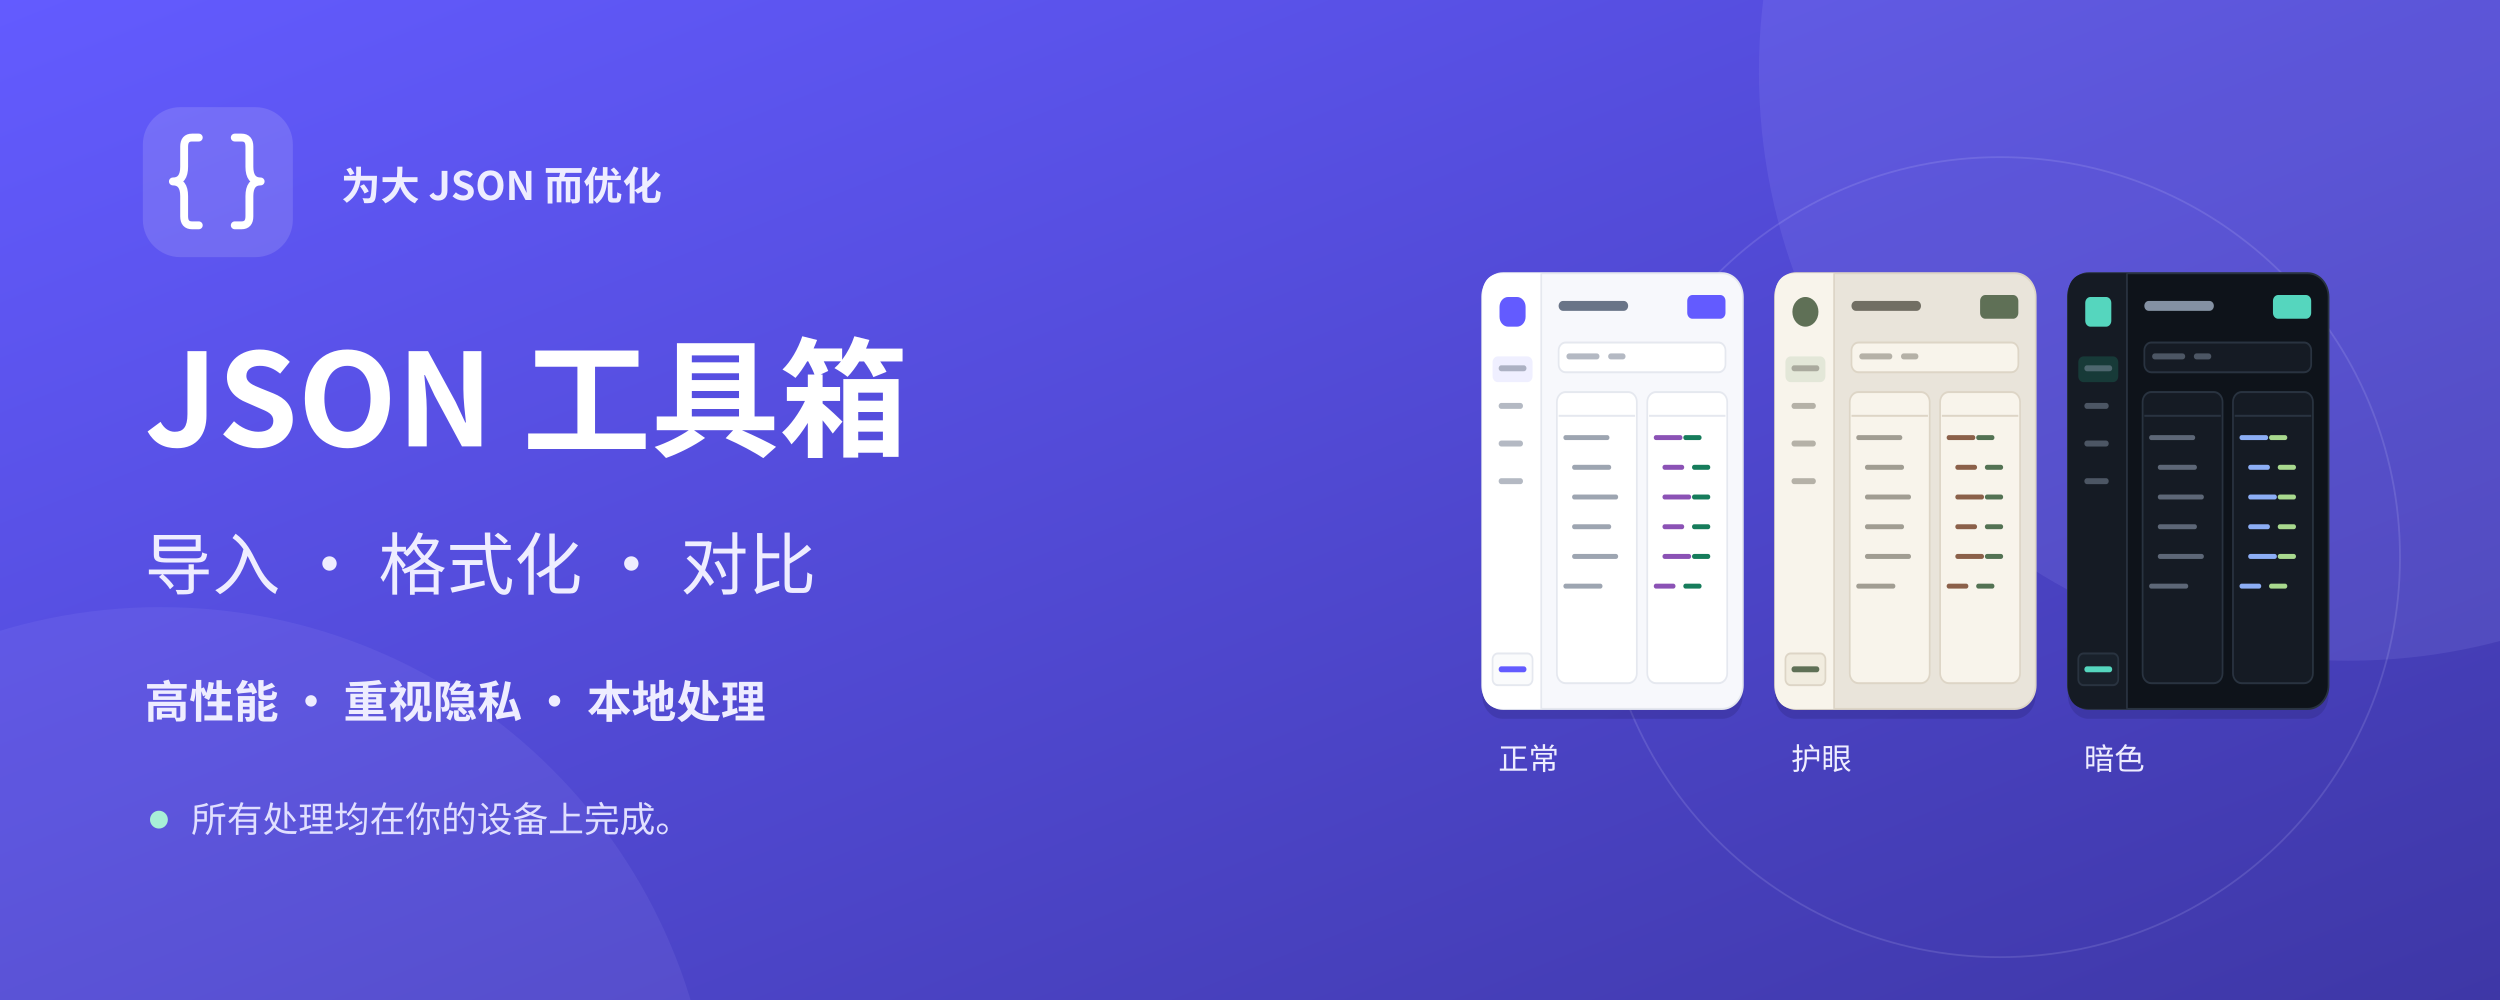
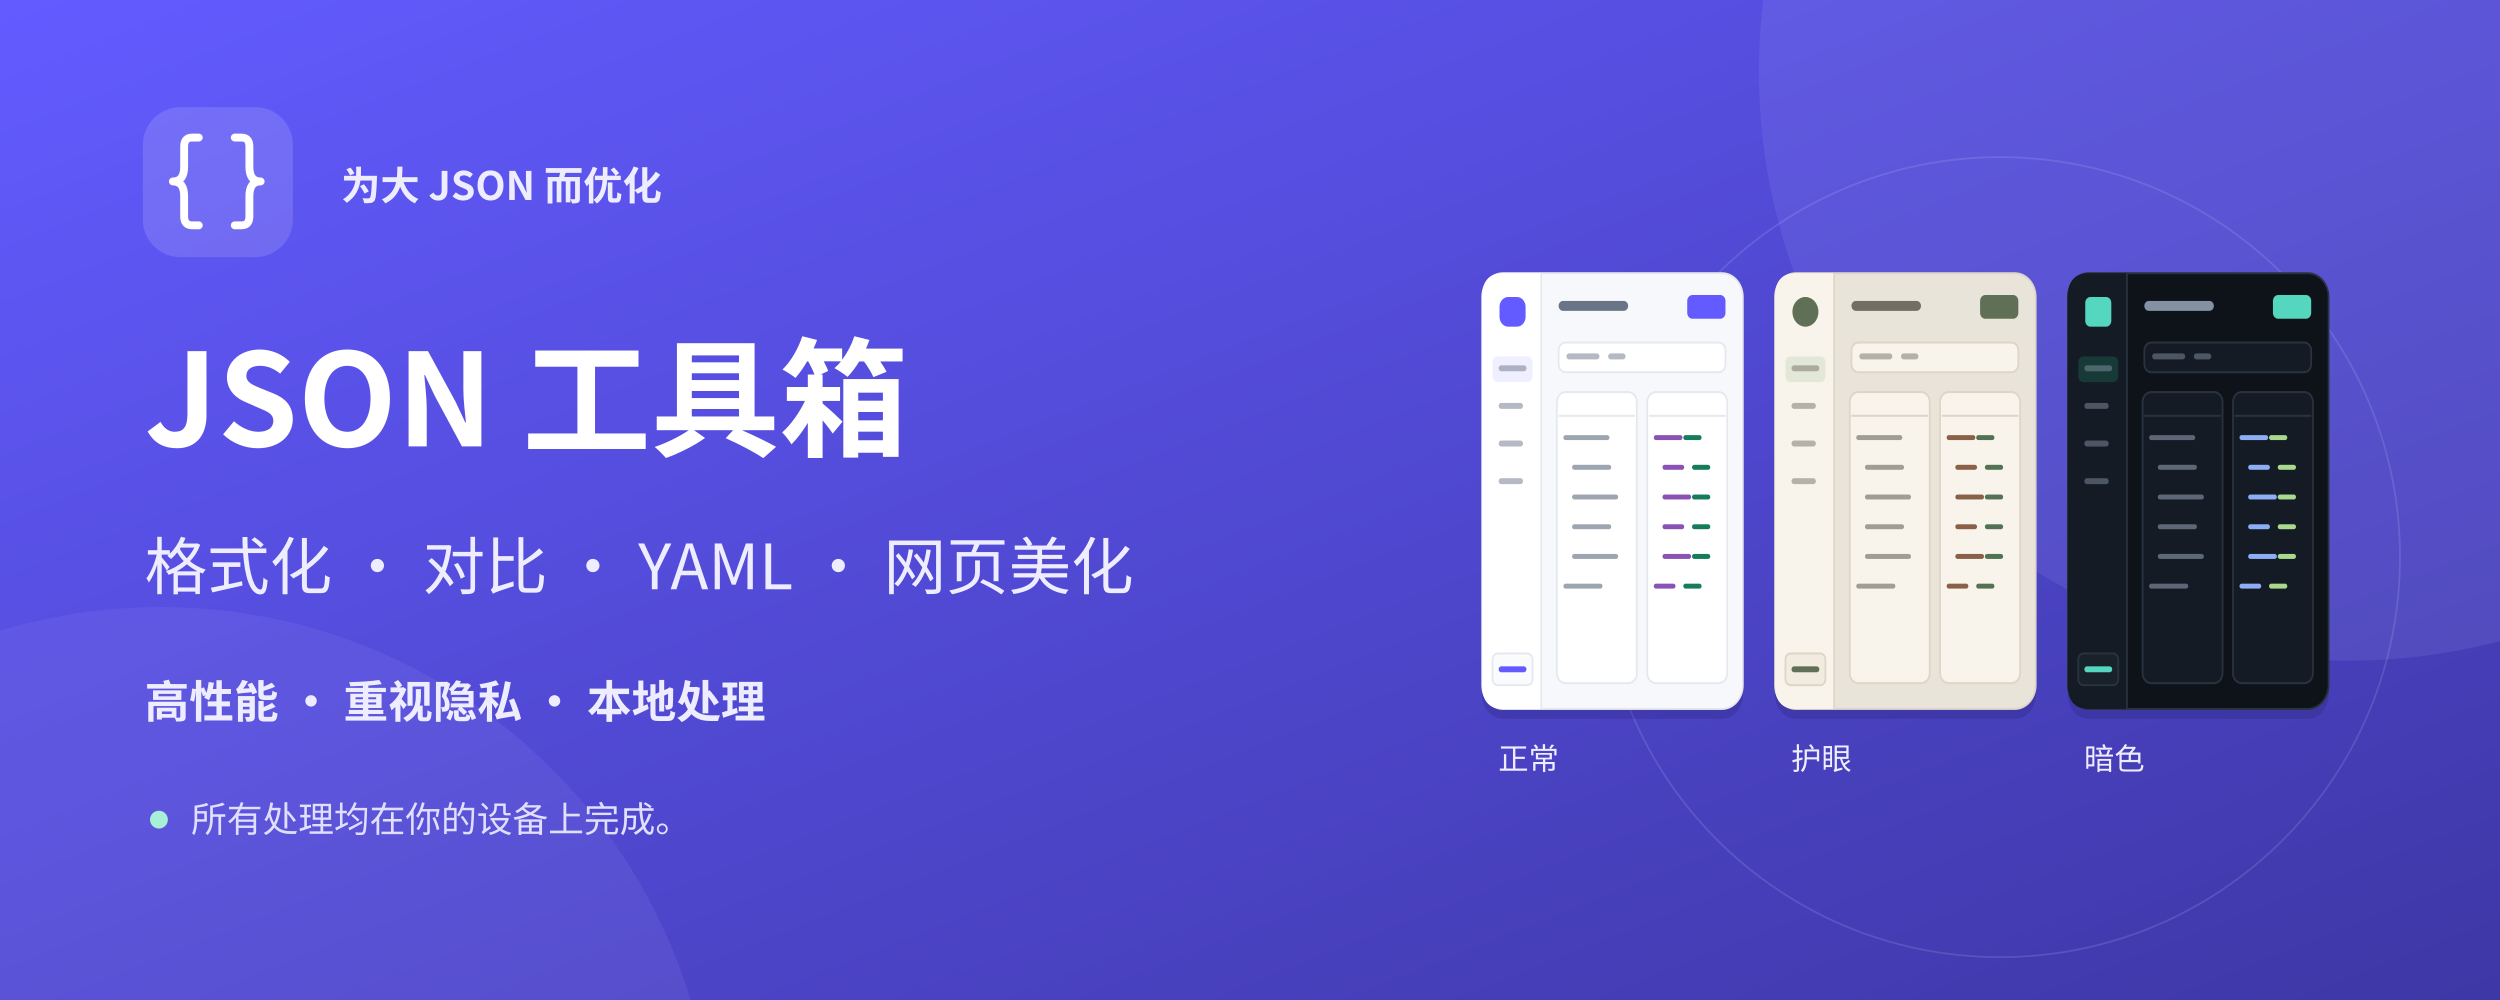
<svg xmlns="http://www.w3.org/2000/svg" width="1400" height="560" viewBox="0 0 1400 560" lang="zh-CN">
  <defs>
    <linearGradient id="bg" x2="1" y2="1">
      <stop stop-color="#635bff" />
      <stop offset="1" stop-color="#3e37a6" />
    </linearGradient>
  </defs>
  <rect width="1400" height="560" fill="url(#bg)" />
  <circle cx="1315" cy="40" r="330" fill="#b6b2ff" opacity=".12" />
  <circle cx="90" cy="650" r="310" fill="#b6b2ff" opacity=".1" />
  <circle cx="1120" cy="312" r="224" fill="none" stroke="#d8d6ff" stroke-width="1" opacity=".15" />
  <rect x="80" y="60" width="84" height="84" rx="21" fill="#fff" opacity=".13" />
  <g transform="translate(88 72) scale(.63)" fill="none" stroke="#fff" stroke-width="7" stroke-linecap="round" stroke-linejoin="round">
    <path d="M37 8h-6q-7 0-7 8v18q0 13-10 13 10 0 10 13v18q0 8 7 8h6" />
    <path d="M69 8h6q7 0 7 8v18q0 13 10 13-10 0-10 13v18q0 8-7 8h-6" />
  </g>
  <text x="191" y="112" fill="#eeedff" font-family="Noto Sans CJK SC, Microsoft YaHei, sans-serif" font-size="22" font-weight="700" direction="ltr" unicode-bidi="isolate" text-anchor="start" data-max-width="588" data-min-x="190" data-max-x="780">为大 JSON 而优化</text>
  <text x="81" y="250" fill="#fff" font-family="Noto Sans CJK SC, Microsoft YaHei, sans-serif" font-size="72" font-weight="700" direction="ltr" unicode-bidi="isolate" text-anchor="start" data-max-width="698" data-min-x="80" data-max-x="780">JSON 工具箱</text>
-   <text x="81" y="330" fill="#eeedff" font-family="Noto Sans CJK SC, Microsoft YaHei, sans-serif" font-size="38" font-weight="400" direction="ltr" unicode-bidi="isolate" text-anchor="start" data-max-width="698" data-min-x="80" data-max-x="780">导入 · 格式化 · 对比</text>
+   <text x="81" y="330" fill="#eeedff" font-family="Noto Sans CJK SC, Microsoft YaHei, sans-serif" font-size="35" font-weight="400" direction="ltr" unicode-bidi="isolate" text-anchor="start" data-max-width="698" data-min-x="80" data-max-x="780">格式化 · 对比 · YAML · 网页美化</text>
  <text x="81" y="402" fill="#eeedff" font-family="Noto Sans CJK SC, Microsoft YaHei, sans-serif" font-size="25" font-weight="600" direction="ltr" unicode-bidi="isolate" text-anchor="start" data-max-width="698" data-min-x="80" data-max-x="780">高性能 · 重视隐私 · 本地处理</text>
  <circle cx="89" cy="459" r="5" fill="#a8efd7" />
  <text x="107" y="466" fill="#e0dfff" font-family="Noto Sans CJK SC, Microsoft YaHei, sans-serif" font-size="20" font-weight="400" direction="ltr" unicode-bidi="isolate" text-anchor="start" data-max-width="672" data-min-x="106" data-max-x="780">所有处理均在你的设备上完成。</text>
  <g transform="translate(830 153) scale(0.9733333 1.109091)">
    <g>
      <rect x="0" y="5" width="150" height="220" rx="12" fill="#17134c" opacity=".18" />
      <rect width="150" height="220" rx="12" fill="#f7f8fc" stroke="#e5e8ef" />
      <path d="M12 0h22v220H12q-12 0-12-12V12Q0 0 12 0Z" fill="#ffffff" />
      <path d="M34 0v220" stroke="#e5e8ef" />
      <rect x="10" y="12" width="15" height="15" rx="5" fill="#635bff" />
      <rect x="6" y="42" width="23" height="13" rx="3" fill="#efefff" />
      <g stroke="#697487" stroke-width="3" stroke-linecap="round" opacity=".5">
        <path d="M11 48h13M11 67h11M11 86h11M11 105h11" />
      </g>
      <rect x="44" y="14" width="40" height="5" rx="2.5" fill="#697487" />
      <rect x="118" y="11" width="22" height="12" rx="3" fill="#635bff" />
      <rect x="44" y="35" width="96" height="15" rx="4" fill="#ffffff" stroke="#e5e8ef" />
      <path d="M50 42h16m8 0h7" stroke="#697487" stroke-width="3" stroke-linecap="round" opacity=".5" />
      <rect x="43" y="60" width="46" height="147" rx="5" fill="#ffffff" stroke="#e5e8ef" />
      <rect x="95" y="60" width="46" height="147" rx="5" fill="#ffffff" stroke="#e5e8ef" />
      <path d="M44 72h44M96 72h44" stroke="#e5e8ef" />
      <g stroke-width="2.5" stroke-linecap="round">
        <path d="M48 83h24" stroke="#697487" opacity=".65" />
        <path d="M100 83h14" stroke="#8b52b5" />
        <path d="M117 83h8" stroke="#167c5b" />
        <path d="M53 98h20" stroke="#697487" opacity=".65" />
        <path d="M105 98h10" stroke="#8b52b5" />
        <path d="M122 98h8" stroke="#167c5b" />
        <path d="M53 113h24" stroke="#697487" opacity=".65" />
        <path d="M105 113h14" stroke="#8b52b5" />
        <path d="M122 113h8" stroke="#167c5b" />
        <path d="M53 128h20" stroke="#697487" opacity=".65" />
        <path d="M105 128h10" stroke="#8b52b5" />
        <path d="M122 128h8" stroke="#167c5b" />
        <path d="M53 143h24" stroke="#697487" opacity=".65" />
        <path d="M105 143h14" stroke="#8b52b5" />
        <path d="M122 143h8" stroke="#167c5b" />
        <path d="M48 158h20" stroke="#697487" opacity=".65" />
        <path d="M100 158h10" stroke="#8b52b5" />
        <path d="M117 158h8" stroke="#167c5b" />
      </g>
      <rect x="6" y="192" width="23" height="16" rx="3" fill="#fafbfc" stroke="#e5e8ef" />
      <path d="M11 200h13" stroke="#635bff" stroke-width="3" stroke-linecap="round" />
    </g>
  </g>
  <text x="839" y="431" fill="#eeedff" font-family="Noto Sans CJK SC, Microsoft YaHei, sans-serif" font-size="17" font-weight="500" direction="ltr" unicode-bidi="isolate" text-anchor="start" data-max-width="128" data-min-x="838" data-max-x="968">正常</text>
  <g transform="translate(994 153) scale(0.9733333 1.109091)">
    <g>
      <rect x="0" y="5" width="150" height="220" rx="12" fill="#17134c" opacity=".18" />
      <rect width="150" height="220" rx="12" fill="#e9e4da" stroke="#ddd5c6" />
      <path d="M12 0h22v220H12q-12 0-12-12V12Q0 0 12 0Z" fill="#f8f4eb" />
      <path d="M34 0v220" stroke="#ddd5c6" />
      <rect x="10" y="12" width="15" height="15" rx="8" fill="#5f7056" />
      <rect x="6" y="42" width="23" height="13" rx="3" fill="#e3e7d8" />
      <g stroke="#716e63" stroke-width="3" stroke-linecap="round" opacity=".5">
        <path d="M11 48h13M11 67h11M11 86h11M11 105h11" />
      </g>
      <rect x="44" y="14" width="40" height="5" rx="2.5" fill="#716e63" />
      <rect x="118" y="11" width="22" height="12" rx="3" fill="#5f7056" />
      <rect x="44" y="35" width="96" height="15" rx="4" fill="#f8f4eb" stroke="#ddd5c6" />
      <path d="M50 42h16m8 0h7" stroke="#716e63" stroke-width="3" stroke-linecap="round" opacity=".5" />
      <rect x="43" y="60" width="46" height="147" rx="5" fill="#f8f4eb" stroke="#ddd5c6" />
      <rect x="95" y="60" width="46" height="147" rx="5" fill="#f8f4eb" stroke="#ddd5c6" />
      <path d="M44 72h44M96 72h44" stroke="#ddd5c6" />
      <g stroke-width="2.5" stroke-linecap="round">
        <path d="M48 83h24" stroke="#716e63" opacity=".65" />
        <path d="M100 83h14" stroke="#8b6049" />
        <path d="M117 83h8" stroke="#537253" />
        <path d="M53 98h20" stroke="#716e63" opacity=".65" />
        <path d="M105 98h10" stroke="#8b6049" />
        <path d="M122 98h8" stroke="#537253" />
        <path d="M53 113h24" stroke="#716e63" opacity=".65" />
        <path d="M105 113h14" stroke="#8b6049" />
        <path d="M122 113h8" stroke="#537253" />
        <path d="M53 128h20" stroke="#716e63" opacity=".65" />
        <path d="M105 128h10" stroke="#8b6049" />
        <path d="M122 128h8" stroke="#537253" />
        <path d="M53 143h24" stroke="#716e63" opacity=".65" />
        <path d="M105 143h14" stroke="#8b6049" />
        <path d="M122 143h8" stroke="#537253" />
        <path d="M48 158h20" stroke="#716e63" opacity=".65" />
        <path d="M100 158h10" stroke="#8b6049" />
        <path d="M117 158h8" stroke="#537253" />
      </g>
      <rect x="6" y="192" width="23" height="16" rx="3" fill="#f1ecdf" stroke="#ddd5c6" />
      <path d="M11 200h13" stroke="#5f7056" stroke-width="3" stroke-linecap="round" />
    </g>
  </g>
  <text x="1003" y="431" fill="#eeedff" font-family="Noto Sans CJK SC, Microsoft YaHei, sans-serif" font-size="17" font-weight="500" direction="ltr" unicode-bidi="isolate" text-anchor="start" data-max-width="128" data-min-x="1002" data-max-x="1132">护眼</text>
  <g transform="translate(1158 153) scale(0.9733333 1.109091)">
    <g>
      <rect x="0" y="5" width="150" height="220" rx="12" fill="#17134c" opacity=".18" />
      <rect width="150" height="220" rx="12" fill="#0e131a" stroke="#293340" />
      <path d="M12 0h22v220H12q-12 0-12-12V12Q0 0 12 0Z" fill="#151b24" />
      <path d="M34 0v220" stroke="#293340" />
      <rect x="10" y="12" width="15" height="15" rx="3" fill="#55d6be" />
      <rect x="6" y="42" width="23" height="13" rx="3" fill="#173a38" />
      <g stroke="#8491a3" stroke-width="3" stroke-linecap="round" opacity=".5">
        <path d="M11 48h13M11 67h11M11 86h11M11 105h11" />
      </g>
      <rect x="44" y="14" width="40" height="5" rx="2.5" fill="#8491a3" />
      <rect x="118" y="11" width="22" height="12" rx="3" fill="#55d6be" />
      <rect x="44" y="35" width="96" height="15" rx="4" fill="#151b24" stroke="#293340" />
      <path d="M50 42h16m8 0h7" stroke="#8491a3" stroke-width="3" stroke-linecap="round" opacity=".5" />
      <rect x="43" y="60" width="46" height="147" rx="5" fill="#151b24" stroke="#293340" />
      <rect x="95" y="60" width="46" height="147" rx="5" fill="#151b24" stroke="#293340" />
      <path d="M44 72h44M96 72h44" stroke="#293340" />
      <g stroke-width="2.5" stroke-linecap="round">
        <path d="M48 83h24" stroke="#8491a3" opacity=".65" />
        <path d="M100 83h14" stroke="#8caef5" />
        <path d="M117 83h8" stroke="#a8d98e" />
        <path d="M53 98h20" stroke="#8491a3" opacity=".65" />
        <path d="M105 98h10" stroke="#8caef5" />
        <path d="M122 98h8" stroke="#a8d98e" />
        <path d="M53 113h24" stroke="#8491a3" opacity=".65" />
        <path d="M105 113h14" stroke="#8caef5" />
        <path d="M122 113h8" stroke="#a8d98e" />
        <path d="M53 128h20" stroke="#8491a3" opacity=".65" />
        <path d="M105 128h10" stroke="#8caef5" />
        <path d="M122 128h8" stroke="#a8d98e" />
        <path d="M53 143h24" stroke="#8491a3" opacity=".65" />
        <path d="M105 143h14" stroke="#8caef5" />
        <path d="M122 143h8" stroke="#a8d98e" />
        <path d="M48 158h20" stroke="#8491a3" opacity=".65" />
        <path d="M100 158h10" stroke="#8caef5" />
        <path d="M117 158h8" stroke="#a8d98e" />
      </g>
      <rect x="6" y="192" width="23" height="16" rx="3" fill="#19212b" stroke="#293340" />
      <path d="M11 200h13" stroke="#55d6be" stroke-width="3" stroke-linecap="round" />
    </g>
  </g>
  <text x="1167" y="431" fill="#eeedff" font-family="Noto Sans CJK SC, Microsoft YaHei, sans-serif" font-size="17" font-weight="500" direction="ltr" unicode-bidi="isolate" text-anchor="start" data-max-width="128" data-min-x="1166" data-max-x="1296">暗色</text>
</svg>
